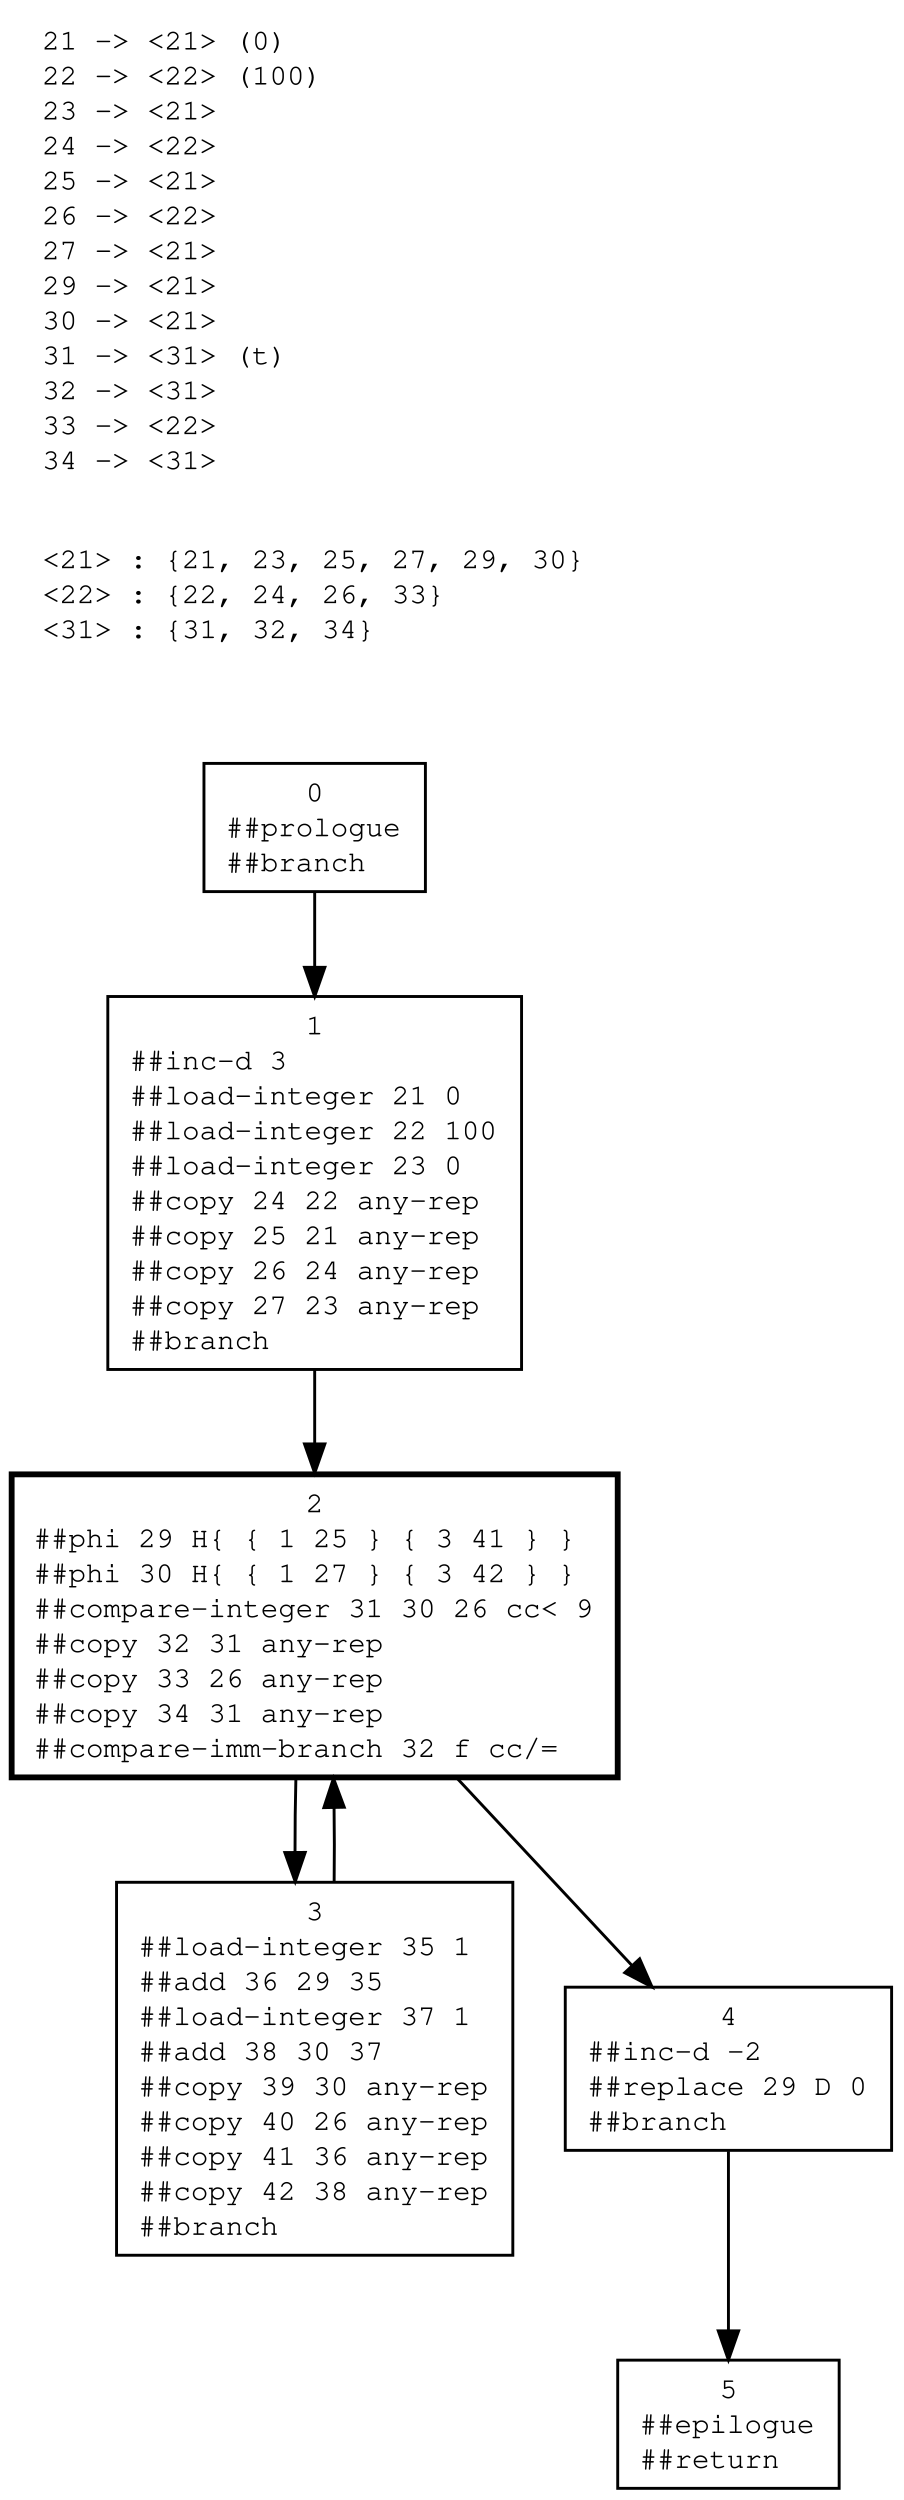
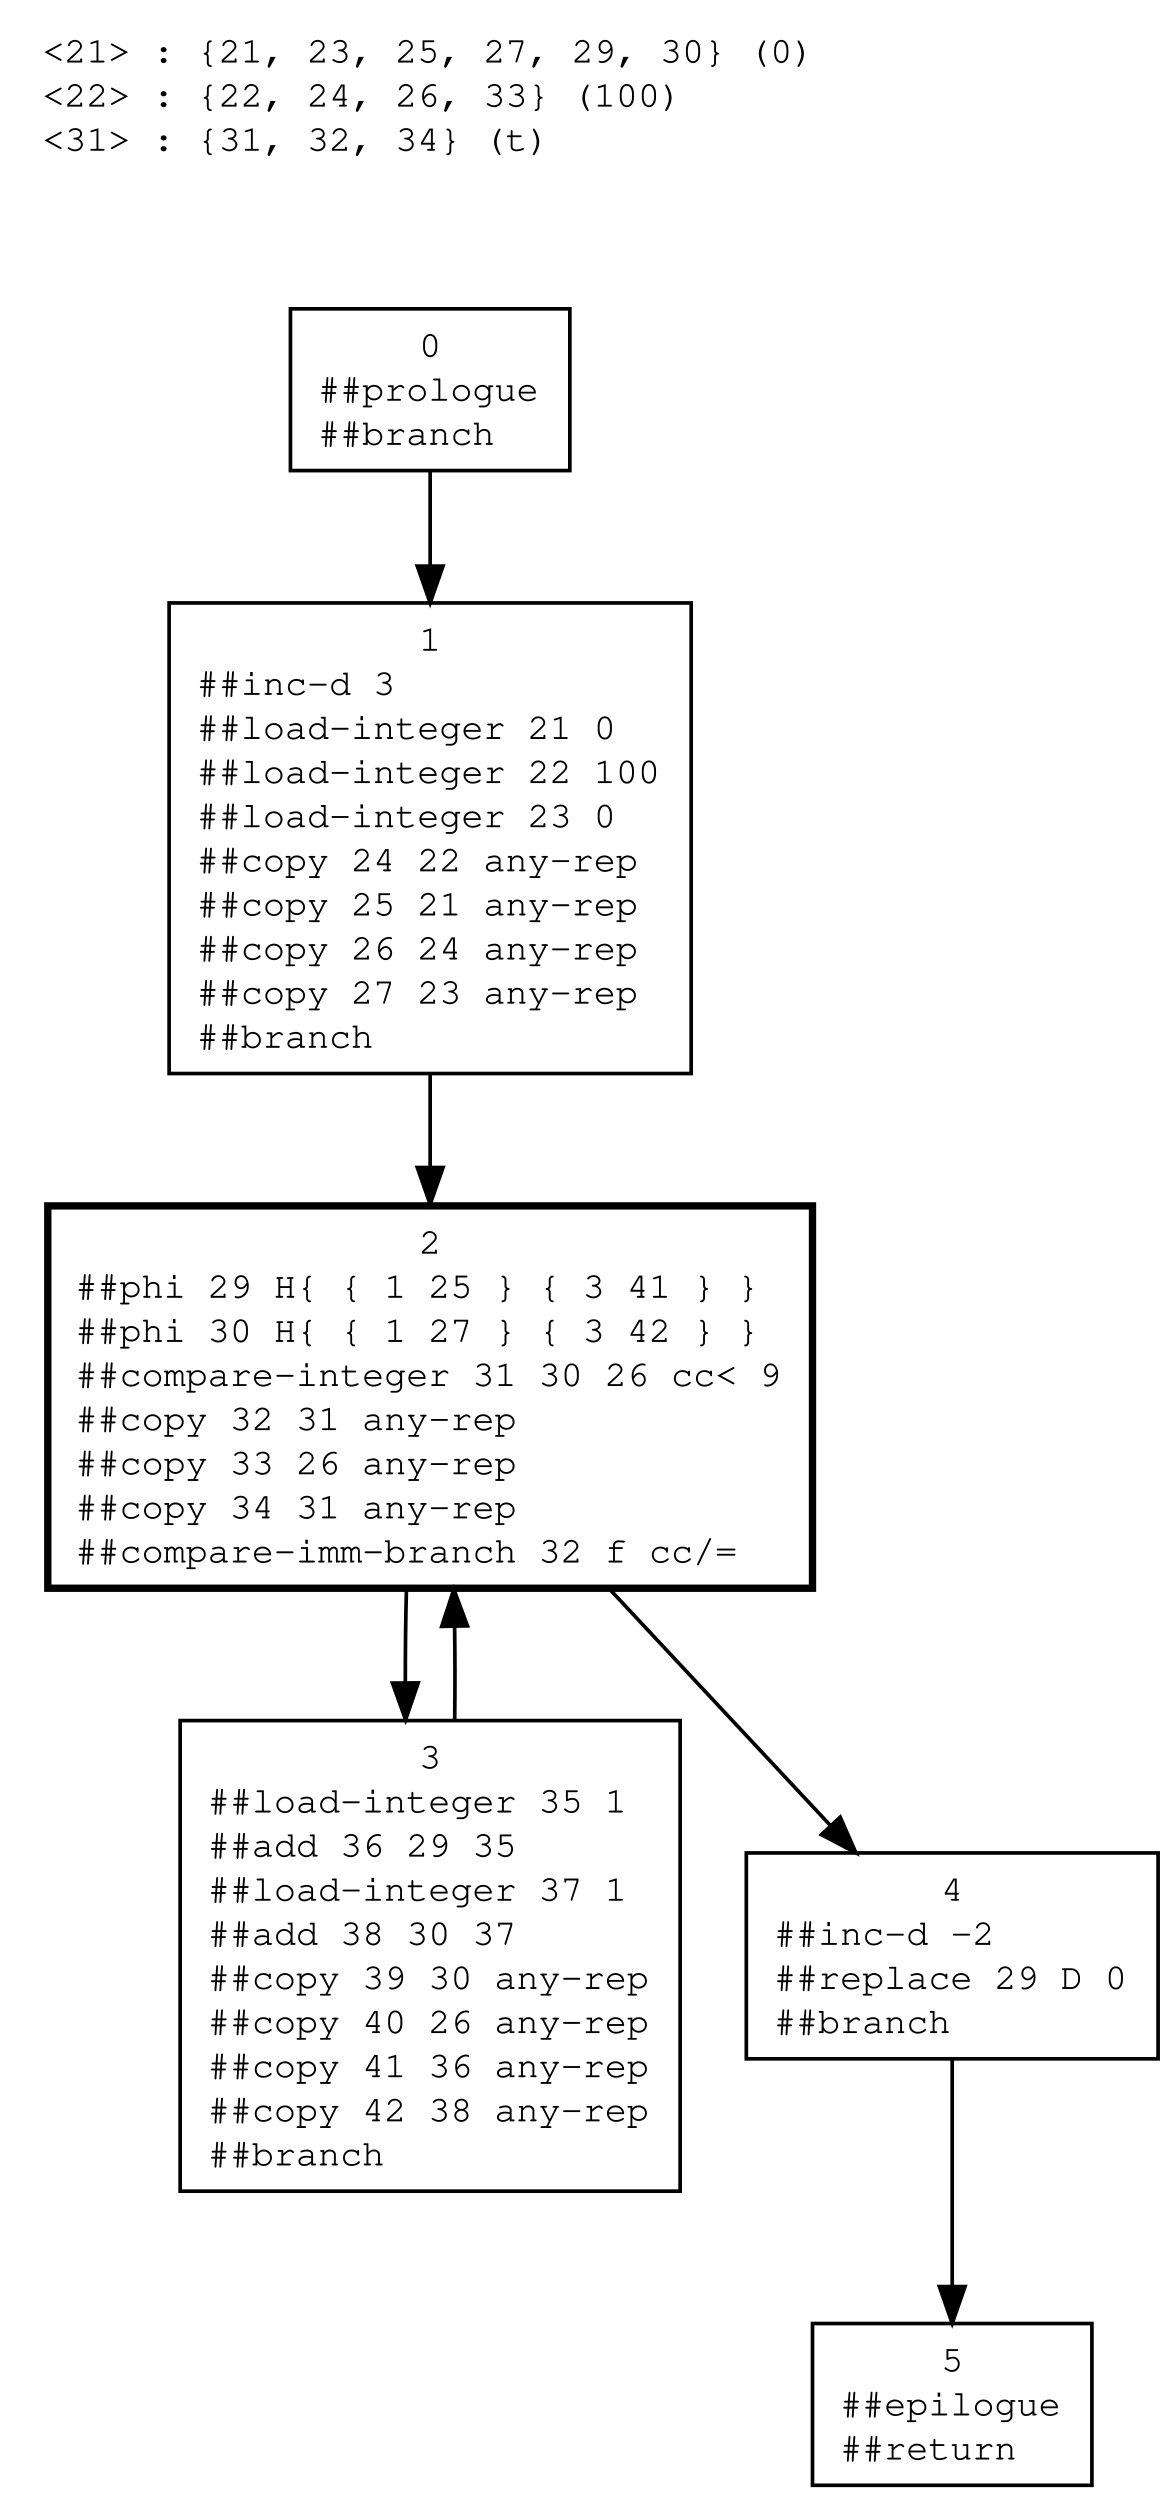
- <svg xmlns="http://www.w3.org/2000/svg" width="310pt" height="858pt" viewBox="0.00 0.00 310.00 858.00">
-   <g id="graph1" class="graph" transform="scale(1 1) rotate(0) translate(4 854)">
-     <polygon fill="white" stroke="white" points="-4,5 -4,-854 307,-854 307,5 -4,5" />
+ <svg xmlns="http://www.w3.org/2000/svg" width="319pt" height="680pt" viewBox="0.00 0.00 319.00 680.00">
+   <g id="graph1" class="graph" transform="scale(1 1) rotate(0) translate(4 676)">
+     <polygon fill="white" stroke="white" points="-4,5 -4,-676 316,-676 316,5 -4,5" />
    <g id="node1" class="node">
-       <polygon fill="none" stroke="black" points="142,-592 66,-592 66,-548 142,-548 142,-592" />
-       <text text-anchor="middle" x="104" y="-579" font-family="Courier,monospace" font-size="10.00">0</text>
-       <text text-anchor="start" x="73.5" y="-567" font-family="Courier,monospace" font-size="10.00">##prologue</text>
-       <text text-anchor="start" x="73.5" y="-555" font-family="Courier,monospace" font-size="10.00">##branch</text>
+       <polygon fill="none" stroke="black" points="151,-592 75,-592 75,-548 151,-548 151,-592" />
+       <text text-anchor="middle" x="113" y="-579" font-family="Courier,monospace" font-size="10.00">0</text>
+       <text text-anchor="start" x="82.5" y="-567" font-family="Courier,monospace" font-size="10.00">##prologue</text>
+       <text text-anchor="start" x="82.5" y="-555" font-family="Courier,monospace" font-size="10.00">##branch</text>
    </g>
    <g id="node2" class="node">
-       <polygon fill="none" stroke="black" points="175,-512 33,-512 33,-384 175,-384 175,-512" />
-       <text text-anchor="middle" x="104" y="-499" font-family="Courier,monospace" font-size="10.00">1</text>
-       <text text-anchor="start" x="40.5" y="-487" font-family="Courier,monospace" font-size="10.00">##inc-d 3</text>
-       <text text-anchor="start" x="40.5" y="-475" font-family="Courier,monospace" font-size="10.00">##load-integer 21 0</text>
-       <text text-anchor="start" x="40.5" y="-463" font-family="Courier,monospace" font-size="10.00">##load-integer 22 100</text>
-       <text text-anchor="start" x="40.5" y="-451" font-family="Courier,monospace" font-size="10.00">##load-integer 23 0</text>
-       <text text-anchor="start" x="40.5" y="-439" font-family="Courier,monospace" font-size="10.00">##copy 24 22 any-rep</text>
-       <text text-anchor="start" x="40.5" y="-427" font-family="Courier,monospace" font-size="10.00">##copy 25 21 any-rep</text>
-       <text text-anchor="start" x="40.5" y="-415" font-family="Courier,monospace" font-size="10.00">##copy 26 24 any-rep</text>
-       <text text-anchor="start" x="40.5" y="-403" font-family="Courier,monospace" font-size="10.00">##copy 27 23 any-rep</text>
-       <text text-anchor="start" x="40.5" y="-391" font-family="Courier,monospace" font-size="10.00">##branch</text>
+       <polygon fill="none" stroke="black" points="184,-512 42,-512 42,-384 184,-384 184,-512" />
+       <text text-anchor="middle" x="113" y="-499" font-family="Courier,monospace" font-size="10.00">1</text>
+       <text text-anchor="start" x="49.5" y="-487" font-family="Courier,monospace" font-size="10.00">##inc-d 3</text>
+       <text text-anchor="start" x="49.5" y="-475" font-family="Courier,monospace" font-size="10.00">##load-integer 21 0</text>
+       <text text-anchor="start" x="49.5" y="-463" font-family="Courier,monospace" font-size="10.00">##load-integer 22 100</text>
+       <text text-anchor="start" x="49.5" y="-451" font-family="Courier,monospace" font-size="10.00">##load-integer 23 0</text>
+       <text text-anchor="start" x="49.5" y="-439" font-family="Courier,monospace" font-size="10.00">##copy 24 22 any-rep</text>
+       <text text-anchor="start" x="49.5" y="-427" font-family="Courier,monospace" font-size="10.00">##copy 25 21 any-rep</text>
+       <text text-anchor="start" x="49.5" y="-415" font-family="Courier,monospace" font-size="10.00">##copy 26 24 any-rep</text>
+       <text text-anchor="start" x="49.5" y="-403" font-family="Courier,monospace" font-size="10.00">##copy 27 23 any-rep</text>
+       <text text-anchor="start" x="49.5" y="-391" font-family="Courier,monospace" font-size="10.00">##branch</text>
    </g>
    <g id="edge1" class="edge">
-       <path fill="none" stroke="black" d="M104,-547.907C104,-540.393 104,-531.528 104,-522.232" />
-       <polygon fill="black" stroke="black" points="107.5,-522.02 104,-512.02 100.5,-522.02 107.5,-522.02" />
+       <path fill="none" stroke="black" d="M113,-547.907C113,-540.393 113,-531.528 113,-522.232" />
+       <polygon fill="black" stroke="black" points="116.5,-522.02 113,-512.02 109.5,-522.02 116.5,-522.02" />
    </g>
    <g id="node3" class="node">
-       <polygon fill="none" stroke="black" stroke-width="2" points="208,-348 5.91818e-14,-348 1.67505e-14,-244 208,-244 208,-348" />
-       <text text-anchor="middle" x="104" y="-335" font-family="Courier,monospace" font-size="10.00">2</text>
-       <text text-anchor="start" x="7.5" y="-323" font-family="Courier,monospace" font-size="10.00">##phi 29 H{ { 1 25 } { 3 41 } }</text>
-       <text text-anchor="start" x="7.5" y="-311" font-family="Courier,monospace" font-size="10.00">##phi 30 H{ { 1 27 } { 3 42 } }</text>
-       <text text-anchor="start" x="7.5" y="-299" font-family="Courier,monospace" font-size="10.00">##compare-integer 31 30 26 cc&lt; 9</text>
-       <text text-anchor="start" x="7.5" y="-287" font-family="Courier,monospace" font-size="10.00">##copy 32 31 any-rep</text>
-       <text text-anchor="start" x="7.5" y="-275" font-family="Courier,monospace" font-size="10.00">##copy 33 26 any-rep</text>
-       <text text-anchor="start" x="7.5" y="-263" font-family="Courier,monospace" font-size="10.00">##copy 34 31 any-rep</text>
-       <text text-anchor="start" x="7.5" y="-251" font-family="Courier,monospace" font-size="10.00">##compare-imm-branch 32 f cc/=</text>
+       <polygon fill="none" stroke="black" stroke-width="2" points="217,-348 9,-348 9,-244 217,-244 217,-348" />
+       <text text-anchor="middle" x="113" y="-335" font-family="Courier,monospace" font-size="10.00">2</text>
+       <text text-anchor="start" x="16.5" y="-323" font-family="Courier,monospace" font-size="10.00">##phi 29 H{ { 1 25 } { 3 41 } }</text>
+       <text text-anchor="start" x="16.5" y="-311" font-family="Courier,monospace" font-size="10.00">##phi 30 H{ { 1 27 } { 3 42 } }</text>
+       <text text-anchor="start" x="16.5" y="-299" font-family="Courier,monospace" font-size="10.00">##compare-integer 31 30 26 cc&lt; 9</text>
+       <text text-anchor="start" x="16.5" y="-287" font-family="Courier,monospace" font-size="10.00">##copy 32 31 any-rep</text>
+       <text text-anchor="start" x="16.5" y="-275" font-family="Courier,monospace" font-size="10.00">##copy 33 26 any-rep</text>
+       <text text-anchor="start" x="16.5" y="-263" font-family="Courier,monospace" font-size="10.00">##copy 34 31 any-rep</text>
+       <text text-anchor="start" x="16.5" y="-251" font-family="Courier,monospace" font-size="10.00">##compare-imm-branch 32 f cc/=</text>
    </g>
    <g id="edge2" class="edge">
-       <path fill="none" stroke="black" d="M104,-383.979C104,-375.557 104,-366.935 104,-358.538" />
-       <polygon fill="black" stroke="black" points="107.5,-358.438 104,-348.438 100.5,-358.438 107.5,-358.438" />
+       <path fill="none" stroke="black" d="M113,-383.979C113,-375.557 113,-366.935 113,-358.538" />
+       <polygon fill="black" stroke="black" points="116.5,-358.438 113,-348.438 109.5,-358.438 116.5,-358.438" />
    </g>
    <g id="node4" class="node">
-       <polygon fill="none" stroke="black" points="172,-208 36,-208 36,-80 172,-80 172,-208" />
-       <text text-anchor="middle" x="104" y="-195" font-family="Courier,monospace" font-size="10.00">3</text>
-       <text text-anchor="start" x="43.5" y="-183" font-family="Courier,monospace" font-size="10.00">##load-integer 35 1</text>
-       <text text-anchor="start" x="43.5" y="-171" font-family="Courier,monospace" font-size="10.00">##add 36 29 35</text>
-       <text text-anchor="start" x="43.5" y="-159" font-family="Courier,monospace" font-size="10.00">##load-integer 37 1</text>
-       <text text-anchor="start" x="43.5" y="-147" font-family="Courier,monospace" font-size="10.00">##add 38 30 37</text>
-       <text text-anchor="start" x="43.5" y="-135" font-family="Courier,monospace" font-size="10.00">##copy 39 30 any-rep</text>
-       <text text-anchor="start" x="43.5" y="-123" font-family="Courier,monospace" font-size="10.00">##copy 40 26 any-rep</text>
-       <text text-anchor="start" x="43.5" y="-111" font-family="Courier,monospace" font-size="10.00">##copy 41 36 any-rep</text>
-       <text text-anchor="start" x="43.5" y="-99" font-family="Courier,monospace" font-size="10.00">##copy 42 38 any-rep</text>
-       <text text-anchor="start" x="43.5" y="-87" font-family="Courier,monospace" font-size="10.00">##branch</text>
+       <polygon fill="none" stroke="black" points="181,-208 45,-208 45,-80 181,-80 181,-208" />
+       <text text-anchor="middle" x="113" y="-195" font-family="Courier,monospace" font-size="10.00">3</text>
+       <text text-anchor="start" x="52.5" y="-183" font-family="Courier,monospace" font-size="10.00">##load-integer 35 1</text>
+       <text text-anchor="start" x="52.5" y="-171" font-family="Courier,monospace" font-size="10.00">##add 36 29 35</text>
+       <text text-anchor="start" x="52.5" y="-159" font-family="Courier,monospace" font-size="10.00">##load-integer 37 1</text>
+       <text text-anchor="start" x="52.5" y="-147" font-family="Courier,monospace" font-size="10.00">##add 38 30 37</text>
+       <text text-anchor="start" x="52.5" y="-135" font-family="Courier,monospace" font-size="10.00">##copy 39 30 any-rep</text>
+       <text text-anchor="start" x="52.5" y="-123" font-family="Courier,monospace" font-size="10.00">##copy 40 26 any-rep</text>
+       <text text-anchor="start" x="52.5" y="-111" font-family="Courier,monospace" font-size="10.00">##copy 41 36 any-rep</text>
+       <text text-anchor="start" x="52.5" y="-99" font-family="Courier,monospace" font-size="10.00">##copy 42 38 any-rep</text>
+       <text text-anchor="start" x="52.5" y="-87" font-family="Courier,monospace" font-size="10.00">##branch</text>
    </g>
    <g id="edge3" class="edge">
-       <path fill="none" stroke="black" d="M97.55,-243.69C97.336,-235.481 97.236,-226.862 97.251,-218.273" />
-       <polygon fill="black" stroke="black" points="100.752,-218.254 97.323,-208.229 93.752,-218.204 100.752,-218.254" />
+       <path fill="none" stroke="black" d="M106.55,-243.69C106.336,-235.481 106.236,-226.862 106.252,-218.273" />
+       <polygon fill="black" stroke="black" points="109.752,-218.254 106.322,-208.229 102.752,-218.204 109.752,-218.254" />
    </g>
    <g id="node5" class="node">
-       <polygon fill="none" stroke="black" points="302,-172 190,-172 190,-116 302,-116 302,-172" />
-       <text text-anchor="middle" x="246" y="-159" font-family="Courier,monospace" font-size="10.00">4</text>
-       <text text-anchor="start" x="197.5" y="-147" font-family="Courier,monospace" font-size="10.00">##inc-d -2</text>
-       <text text-anchor="start" x="197.5" y="-135" font-family="Courier,monospace" font-size="10.00">##replace 29 D 0</text>
-       <text text-anchor="start" x="197.5" y="-123" font-family="Courier,monospace" font-size="10.00">##branch</text>
+       <polygon fill="none" stroke="black" points="311,-172 199,-172 199,-116 311,-116 311,-172" />
+       <text text-anchor="middle" x="255" y="-159" font-family="Courier,monospace" font-size="10.00">4</text>
+       <text text-anchor="start" x="206.5" y="-147" font-family="Courier,monospace" font-size="10.00">##inc-d -2</text>
+       <text text-anchor="start" x="206.5" y="-135" font-family="Courier,monospace" font-size="10.00">##replace 29 D 0</text>
+       <text text-anchor="start" x="206.5" y="-123" font-family="Courier,monospace" font-size="10.00">##branch</text>
    </g>
    <g id="edge4" class="edge">
-       <path fill="none" stroke="black" d="M152.868,-243.69C172.699,-222.463 195.089,-198.496 212.945,-179.382" />
-       <polygon fill="black" stroke="black" points="215.531,-181.742 219.8,-172.045 210.416,-176.963 215.531,-181.742" />
+       <path fill="none" stroke="black" d="M161.868,-243.69C181.699,-222.463 204.089,-198.496 221.945,-179.382" />
+       <polygon fill="black" stroke="black" points="224.531,-181.742 228.8,-172.045 219.416,-176.963 224.531,-181.742" />
    </g>
    <g id="edge5" class="edge">
-       <path fill="none" stroke="black" d="M110.678,-208.229C110.782,-216.636 110.774,-225.24 110.653,-233.615" />
-       <polygon fill="black" stroke="black" points="107.152,-233.622 110.45,-243.69 114.151,-233.763 107.152,-233.622" />
+       <path fill="none" stroke="black" d="M119.678,-208.229C119.782,-216.636 119.774,-225.24 119.653,-233.615" />
+       <polygon fill="black" stroke="black" points="116.152,-233.622 119.45,-243.69 123.151,-233.763 116.152,-233.622" />
    </g>
    <g id="node6" class="node">
-       <polygon fill="none" stroke="black" points="284,-44 208,-44 208,-1.42109e-14 284,-0 284,-44" />
-       <text text-anchor="middle" x="246" y="-31" font-family="Courier,monospace" font-size="10.00">5</text>
-       <text text-anchor="start" x="215.5" y="-19" font-family="Courier,monospace" font-size="10.00">##epilogue</text>
-       <text text-anchor="start" x="215.5" y="-7" font-family="Courier,monospace" font-size="10.00">##return</text>
+       <polygon fill="none" stroke="black" points="293,-44 217,-44 217,-1.42109e-14 293,-0 293,-44" />
+       <text text-anchor="middle" x="255" y="-31" font-family="Courier,monospace" font-size="10.00">5</text>
+       <text text-anchor="start" x="224.5" y="-19" font-family="Courier,monospace" font-size="10.00">##epilogue</text>
+       <text text-anchor="start" x="224.5" y="-7" font-family="Courier,monospace" font-size="10.00">##return</text>
    </g>
    <g id="edge6" class="edge">
-       <path fill="none" stroke="black" d="M246,-115.704C246,-97.293 246,-73.237 246,-54.11" />
-       <polygon fill="black" stroke="black" points="249.5,-54.058 246,-44.058 242.5,-54.058 249.5,-54.058" />
+       <path fill="none" stroke="black" d="M255,-115.704C255,-97.293 255,-73.237 255,-54.11" />
+       <polygon fill="black" stroke="black" points="258.5,-54.058 255,-44.058 251.5,-54.058 258.5,-54.058" />
    </g>
    <g id="node7" class="node">
-       <text text-anchor="start" x="10.5" y="-837" font-family="Courier,monospace" font-size="10.00">21 -&gt; &lt;21&gt; (0)</text>
-       <text text-anchor="start" x="10.5" y="-825" font-family="Courier,monospace" font-size="10.00">22 -&gt; &lt;22&gt; (100)</text>
-       <text text-anchor="start" x="10.5" y="-813" font-family="Courier,monospace" font-size="10.00">23 -&gt; &lt;21&gt;</text>
-       <text text-anchor="start" x="10.5" y="-801" font-family="Courier,monospace" font-size="10.00">24 -&gt; &lt;22&gt;</text>
-       <text text-anchor="start" x="10.5" y="-789" font-family="Courier,monospace" font-size="10.00">25 -&gt; &lt;21&gt;</text>
-       <text text-anchor="start" x="10.5" y="-777" font-family="Courier,monospace" font-size="10.00">26 -&gt; &lt;22&gt;</text>
-       <text text-anchor="start" x="10.5" y="-765" font-family="Courier,monospace" font-size="10.00">27 -&gt; &lt;21&gt;</text>
-       <text text-anchor="start" x="10.5" y="-753" font-family="Courier,monospace" font-size="10.00">29 -&gt; &lt;21&gt;</text>
-       <text text-anchor="start" x="10.5" y="-741" font-family="Courier,monospace" font-size="10.00">30 -&gt; &lt;21&gt;</text>
-       <text text-anchor="start" x="10.5" y="-729" font-family="Courier,monospace" font-size="10.00">31 -&gt; &lt;31&gt; (t)</text>
-       <text text-anchor="start" x="10.5" y="-717" font-family="Courier,monospace" font-size="10.00">32 -&gt; &lt;31&gt;</text>
-       <text text-anchor="start" x="10.5" y="-705" font-family="Courier,monospace" font-size="10.00">33 -&gt; &lt;22&gt;</text>
-       <text text-anchor="start" x="10.5" y="-693" font-family="Courier,monospace" font-size="10.00">34 -&gt; &lt;31&gt;</text>
-       <text text-anchor="start" x="10.5" y="-659" font-family="Courier,monospace" font-size="10.00">&lt;21&gt; : {21, 23, 25, 27, 29, 30}</text>
-       <text text-anchor="start" x="10.5" y="-647" font-family="Courier,monospace" font-size="10.00">&lt;22&gt; : {22, 24, 26, 33}</text>
-       <text text-anchor="start" x="10.5" y="-635" font-family="Courier,monospace" font-size="10.00">&lt;31&gt; : {31, 32, 34}</text>
+       <text text-anchor="start" x="7.5" y="-659" font-family="Courier,monospace" font-size="10.00">&lt;21&gt; : {21, 23, 25, 27, 29, 30} (0)</text>
+       <text text-anchor="start" x="7.5" y="-647" font-family="Courier,monospace" font-size="10.00">&lt;22&gt; : {22, 24, 26, 33} (100)</text>
+       <text text-anchor="start" x="7.5" y="-635" font-family="Courier,monospace" font-size="10.00">&lt;31&gt; : {31, 32, 34} (t)</text>
    </g>
  </g>
</svg>
